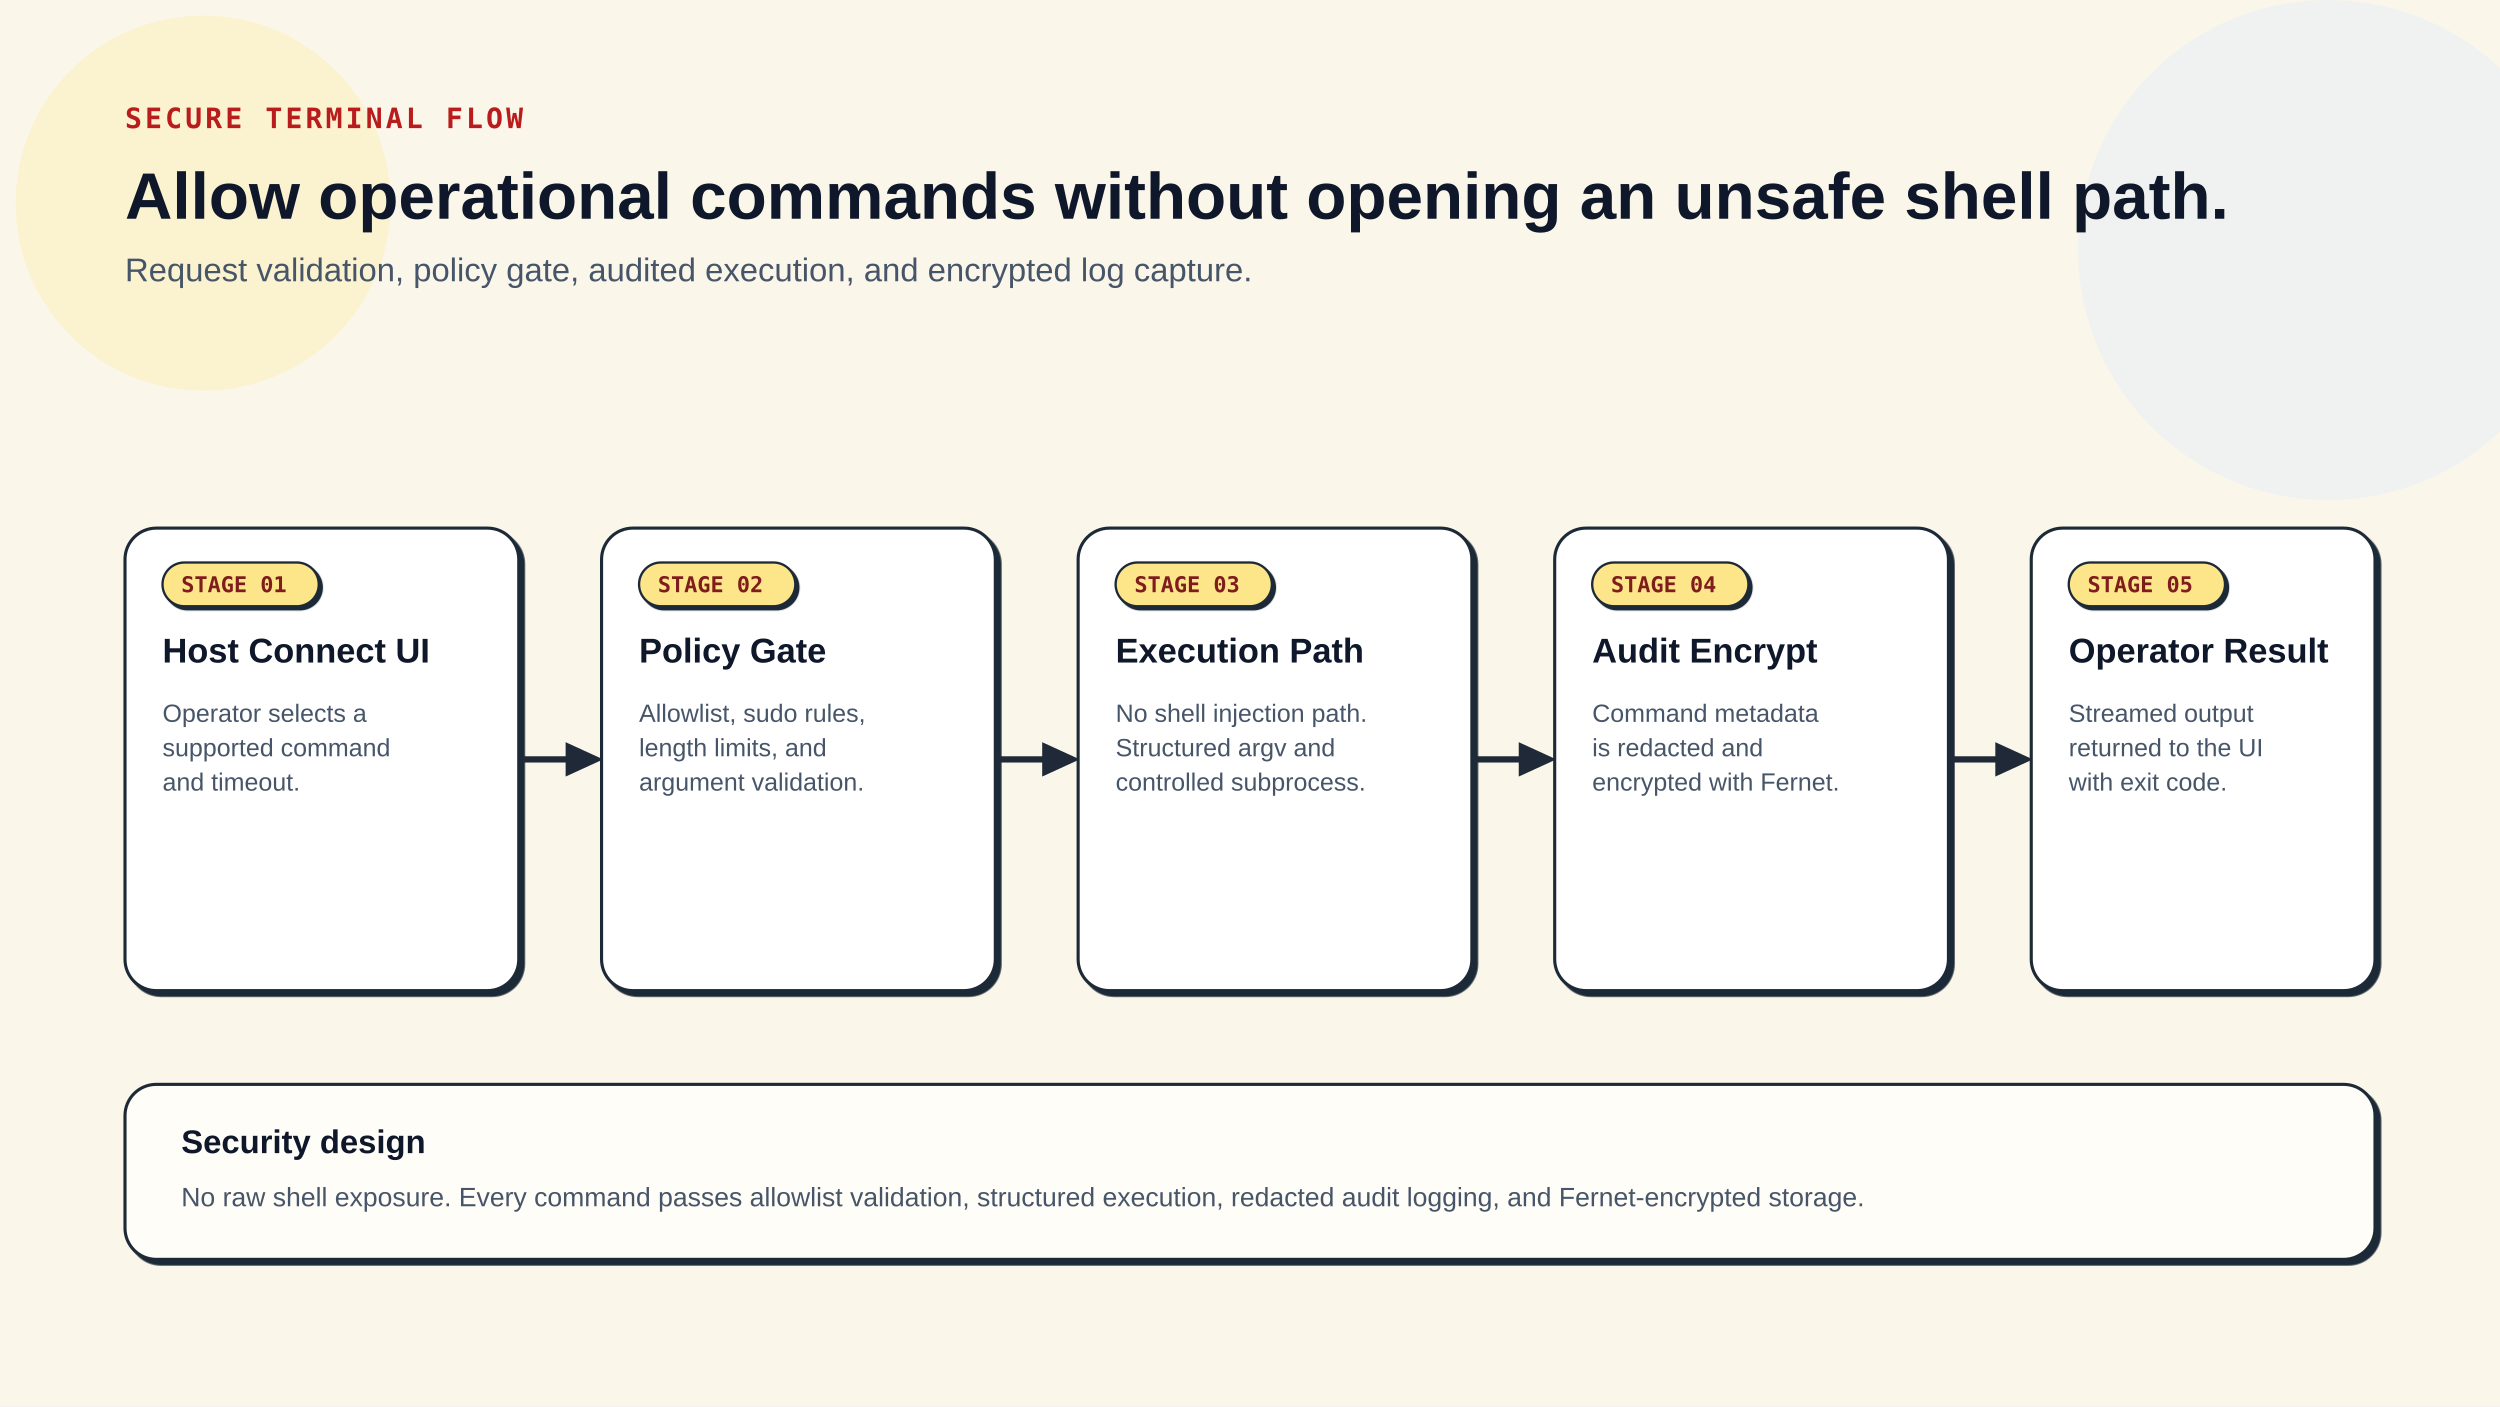
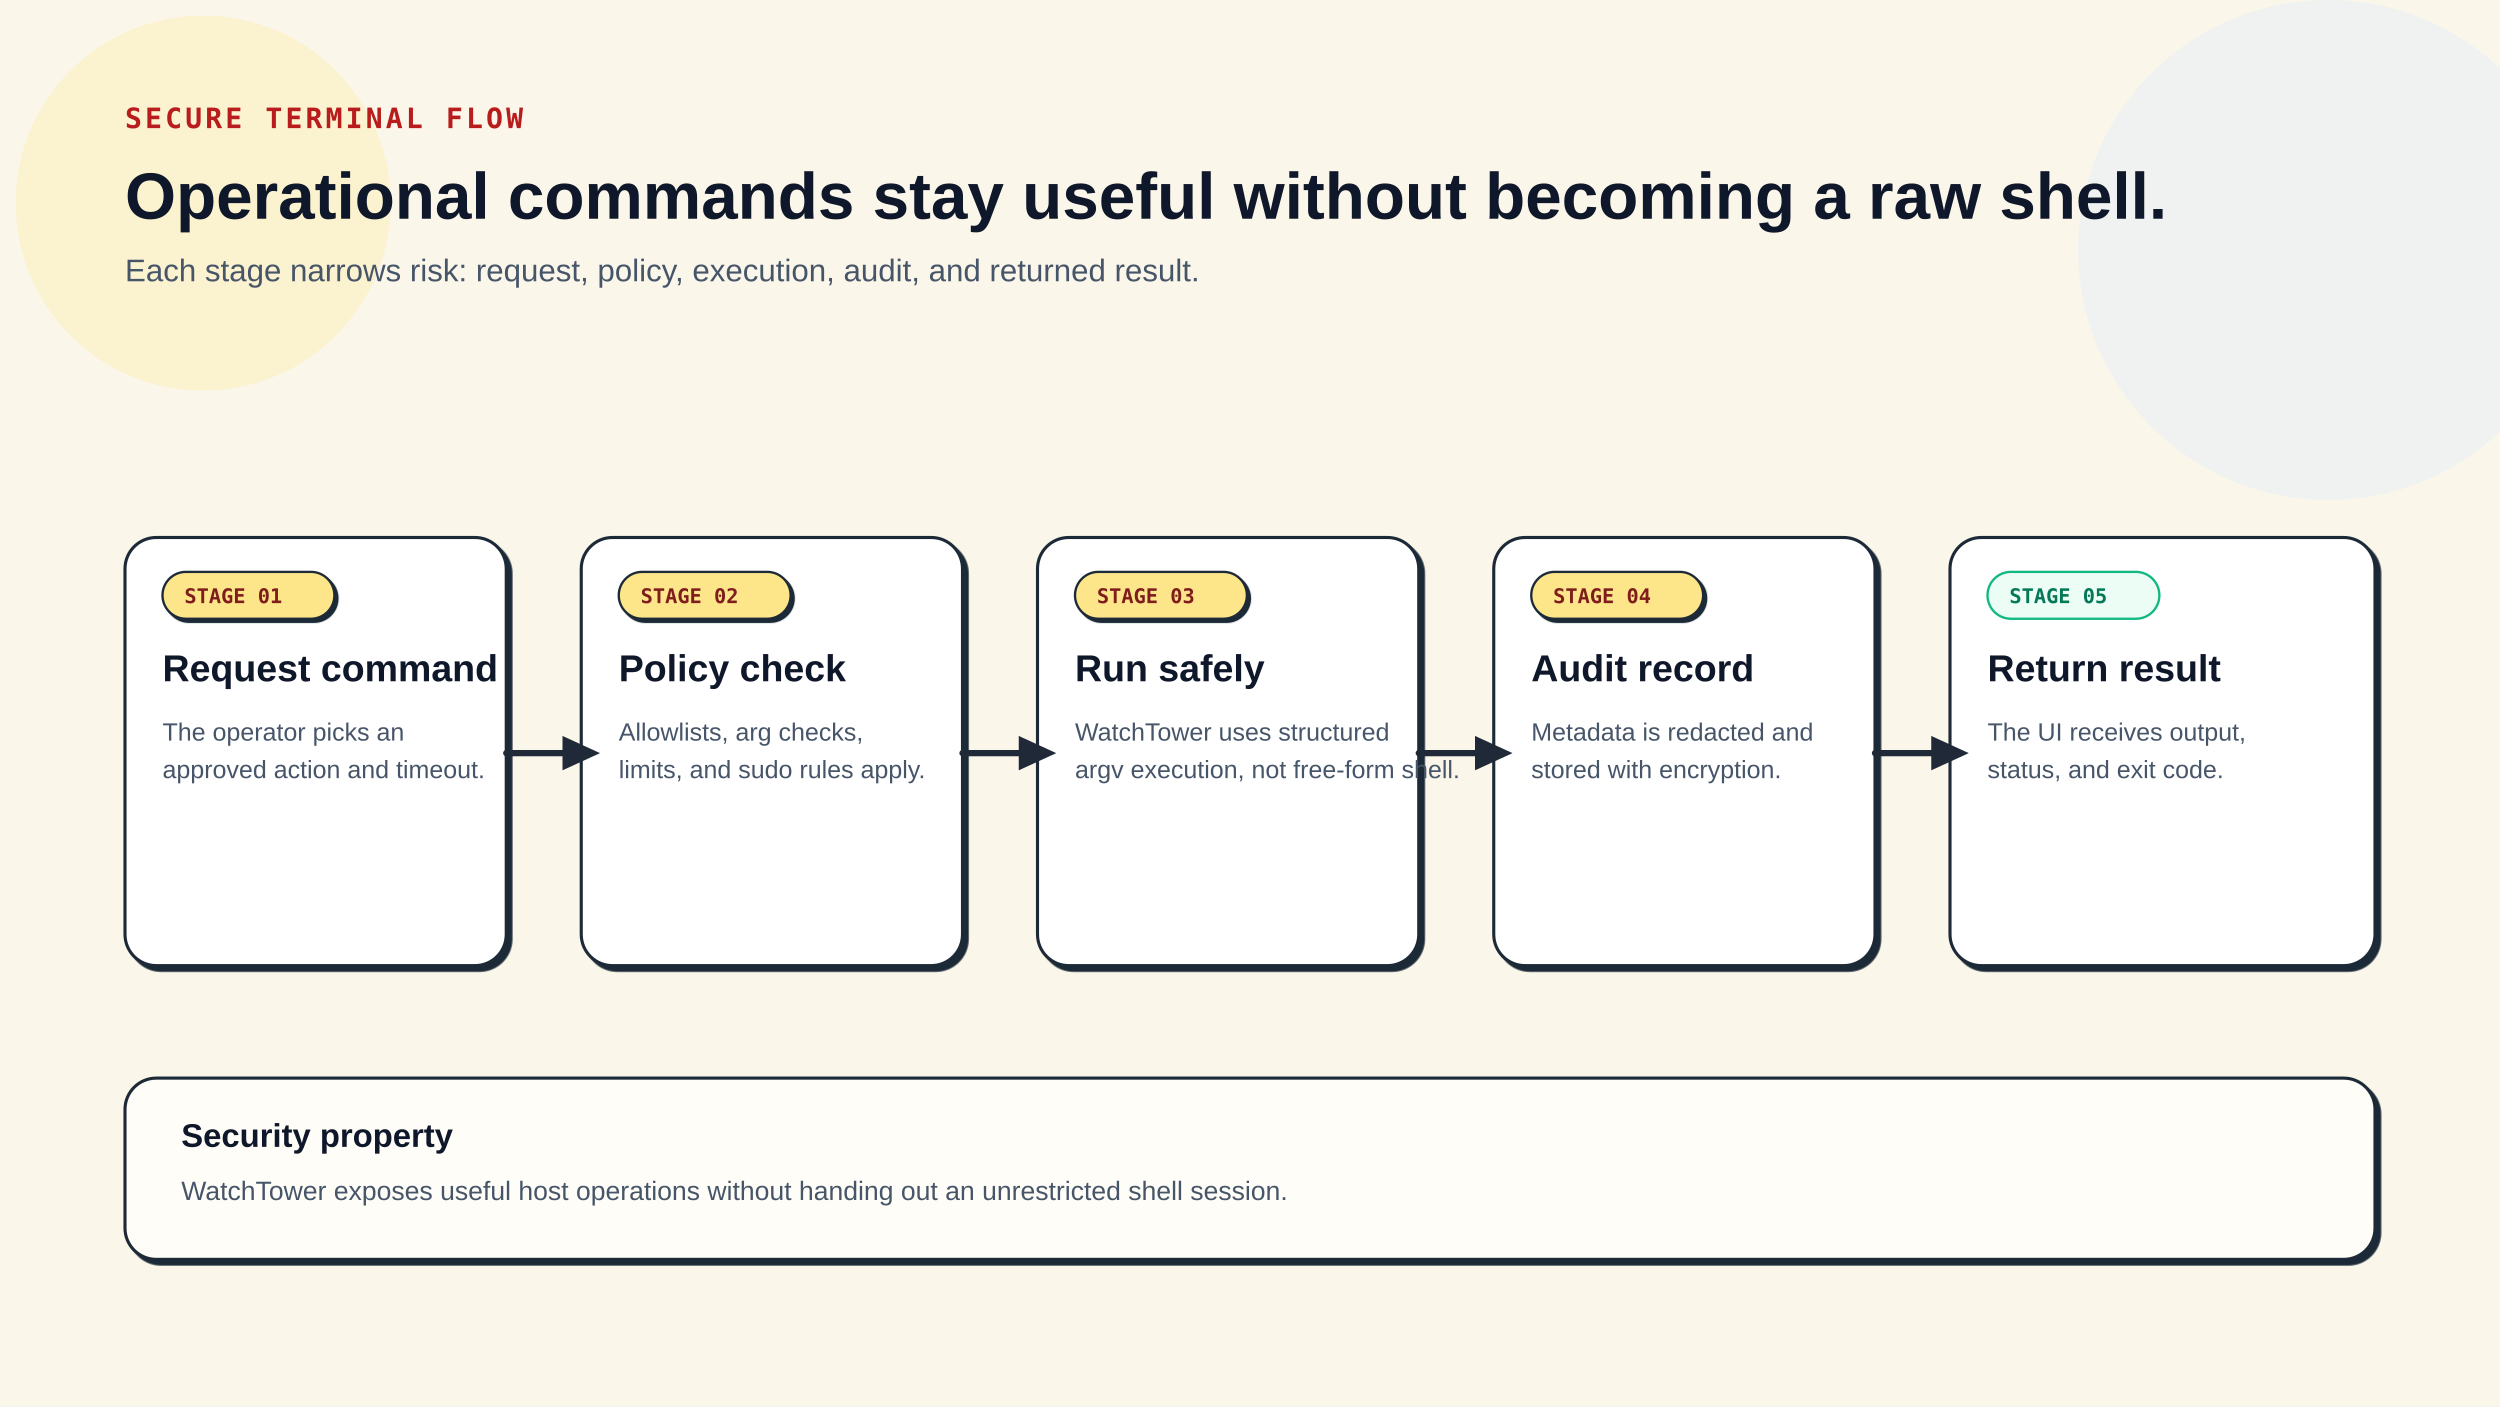
<svg xmlns="http://www.w3.org/2000/svg" viewBox="0 0 1600 900" role="img" aria-label="WatchTower secure terminal command flow">
  <defs>
    <filter id="cs" x="-4%" y="-4%" width="112%" height="116%">
      <feDropShadow dx="3" dy="3" stdDeviation="0" flood-color="#1f2937" />
    </filter>
    <filter id="ps" x="-2%" y="-8%" width="108%" height="132%">
      <feDropShadow dx="2" dy="2" stdDeviation="0" flood-color="#1f2937" />
    </filter>
  </defs>
  <rect width="1600" height="900" fill="#fbf6ea" />
  <circle cx="130" cy="130" r="120" fill="#fde68a" opacity="0.28" />
  <circle cx="1490" cy="160" r="160" fill="#dbeafe" opacity="0.35" />
  <text x="80" y="82" font-family="'Space Mono', monospace" font-size="18" font-weight="700" fill="#b91c1c" letter-spacing="2">SECURE TERMINAL FLOW</text>
-   <text x="80" y="140" font-family="'DM Sans', Arial, sans-serif" font-size="42" font-weight="800" fill="#0f172a">Allow operational commands without opening an unsafe shell path.</text>
-   <text x="80" y="180" font-family="'DM Sans', Arial, sans-serif" font-size="21" font-weight="500" fill="#475569">Request validation, policy gate, audited execution, and encrypted log capture.</text>
-   <rect x="80" y="338" width="252" height="296" rx="20" fill="#ffffff" stroke="#1f2937" stroke-width="2" filter="url(#cs)" />
-   <rect x="104" y="360" width="100" height="28" rx="14" fill="#fde68a" stroke="#1f2937" stroke-width="1.5" filter="url(#ps)" />
-   <text x="116" y="379" font-family="'Space Mono', monospace" font-size="14" font-weight="700" fill="#7f1d1d">STAGE 01</text>
-   <text x="104" y="424" font-family="'DM Sans', Arial, sans-serif" font-size="22" font-weight="800" fill="#0f172a">Host Connect UI</text>
-   <text x="104" y="462" font-family="'DM Sans', Arial, sans-serif" font-size="16" font-weight="500" fill="#475569">Operator selects a</text>
-   <text x="104" y="484" font-family="'DM Sans', Arial, sans-serif" font-size="16" font-weight="500" fill="#475569">supported command</text>
-   <text x="104" y="506" font-family="'DM Sans', Arial, sans-serif" font-size="16" font-weight="500" fill="#475569">and timeout.</text>
-   <line x1="334" y1="486" x2="374" y2="486" stroke="#1f2937" stroke-width="4" stroke-linecap="round" />
-   <polygon points="362,475 386,486 362,497" fill="#1f2937" />
-   <rect x="385" y="338" width="252" height="296" rx="20" fill="#ffffff" stroke="#1f2937" stroke-width="2" filter="url(#cs)" />
-   <rect x="409" y="360" width="100" height="28" rx="14" fill="#fde68a" stroke="#1f2937" stroke-width="1.5" filter="url(#ps)" />
-   <text x="421" y="379" font-family="'Space Mono', monospace" font-size="14" font-weight="700" fill="#7f1d1d">STAGE 02</text>
-   <text x="409" y="424" font-family="'DM Sans', Arial, sans-serif" font-size="22" font-weight="800" fill="#0f172a">Policy Gate</text>
-   <text x="409" y="462" font-family="'DM Sans', Arial, sans-serif" font-size="16" font-weight="500" fill="#475569">Allowlist, sudo rules,</text>
-   <text x="409" y="484" font-family="'DM Sans', Arial, sans-serif" font-size="16" font-weight="500" fill="#475569">length limits, and</text>
-   <text x="409" y="506" font-family="'DM Sans', Arial, sans-serif" font-size="16" font-weight="500" fill="#475569">argument validation.</text>
-   <line x1="639" y1="486" x2="679" y2="486" stroke="#1f2937" stroke-width="4" stroke-linecap="round" />
-   <polygon points="667,475 691,486 667,497" fill="#1f2937" />
-   <rect x="690" y="338" width="252" height="296" rx="20" fill="#ffffff" stroke="#1f2937" stroke-width="2" filter="url(#cs)" />
-   <rect x="714" y="360" width="100" height="28" rx="14" fill="#fde68a" stroke="#1f2937" stroke-width="1.5" filter="url(#ps)" />
-   <text x="726" y="379" font-family="'Space Mono', monospace" font-size="14" font-weight="700" fill="#7f1d1d">STAGE 03</text>
-   <text x="714" y="424" font-family="'DM Sans', Arial, sans-serif" font-size="22" font-weight="800" fill="#0f172a">Execution Path</text>
-   <text x="714" y="462" font-family="'DM Sans', Arial, sans-serif" font-size="16" font-weight="500" fill="#475569">No shell injection path.</text>
-   <text x="714" y="484" font-family="'DM Sans', Arial, sans-serif" font-size="16" font-weight="500" fill="#475569">Structured argv and</text>
-   <text x="714" y="506" font-family="'DM Sans', Arial, sans-serif" font-size="16" font-weight="500" fill="#475569">controlled subprocess.</text>
-   <line x1="944" y1="486" x2="984" y2="486" stroke="#1f2937" stroke-width="4" stroke-linecap="round" />
-   <polygon points="972,475 996,486 972,497" fill="#1f2937" />
-   <rect x="995" y="338" width="252" height="296" rx="20" fill="#ffffff" stroke="#1f2937" stroke-width="2" filter="url(#cs)" />
-   <rect x="1019" y="360" width="100" height="28" rx="14" fill="#fde68a" stroke="#1f2937" stroke-width="1.5" filter="url(#ps)" />
-   <text x="1031" y="379" font-family="'Space Mono', monospace" font-size="14" font-weight="700" fill="#7f1d1d">STAGE 04</text>
-   <text x="1019" y="424" font-family="'DM Sans', Arial, sans-serif" font-size="22" font-weight="800" fill="#0f172a">Audit Encrypt</text>
-   <text x="1019" y="462" font-family="'DM Sans', Arial, sans-serif" font-size="16" font-weight="500" fill="#475569">Command metadata</text>
-   <text x="1019" y="484" font-family="'DM Sans', Arial, sans-serif" font-size="16" font-weight="500" fill="#475569">is redacted and</text>
-   <text x="1019" y="506" font-family="'DM Sans', Arial, sans-serif" font-size="16" font-weight="500" fill="#475569">encrypted with Fernet.</text>
-   <line x1="1249" y1="486" x2="1289" y2="486" stroke="#1f2937" stroke-width="4" stroke-linecap="round" />
-   <polygon points="1277,475 1301,486 1277,497" fill="#1f2937" />
-   <rect x="1300" y="338" width="220" height="296" rx="20" fill="#ffffff" stroke="#1f2937" stroke-width="2" filter="url(#cs)" />
-   <rect x="1324" y="360" width="100" height="28" rx="14" fill="#fde68a" stroke="#1f2937" stroke-width="1.5" filter="url(#ps)" />
-   <text x="1336" y="379" font-family="'Space Mono', monospace" font-size="14" font-weight="700" fill="#7f1d1d">STAGE 05</text>
-   <text x="1324" y="424" font-family="'DM Sans', Arial, sans-serif" font-size="22" font-weight="800" fill="#0f172a">Operator Result</text>
-   <text x="1324" y="462" font-family="'DM Sans', Arial, sans-serif" font-size="16" font-weight="500" fill="#475569">Streamed output</text>
-   <text x="1324" y="484" font-family="'DM Sans', Arial, sans-serif" font-size="16" font-weight="500" fill="#475569">returned to the UI</text>
-   <text x="1324" y="506" font-family="'DM Sans', Arial, sans-serif" font-size="16" font-weight="500" fill="#475569">with exit code.</text>
-   <rect x="80" y="694" width="1440" height="112" rx="20" fill="#fffdf7" stroke="#1f2937" stroke-width="2" filter="url(#cs)" />
-   <text x="116" y="738" font-family="'DM Sans', Arial, sans-serif" font-size="21" font-weight="800" fill="#0f172a">Security design</text>
-   <text x="116" y="772" font-family="'DM Sans', Arial, sans-serif" font-size="17" font-weight="500" fill="#475569">No raw shell exposure. Every command passes allowlist validation, structured execution, redacted audit logging, and Fernet-encrypted storage.</text>
+   <text x="80" y="140" font-family="'DM Sans', Arial, sans-serif" font-size="42" font-weight="800" fill="#0f172a">Operational commands stay useful without becoming a raw shell.</text>
+   <text x="80" y="180" font-family="'DM Sans', Arial, sans-serif" font-size="20" font-weight="500" fill="#475569">Each stage narrows risk: request, policy, execution, audit, and returned result.</text>
+   <rect x="80" y="344" width="244" height="274" rx="20" fill="#ffffff" stroke="#1f2937" stroke-width="2" filter="url(#cs)" />
+   <rect x="104" y="366" width="110" height="30" rx="15" fill="#fde68a" stroke="#1f2937" stroke-width="1.5" filter="url(#ps)" />
+   <text x="118" y="386" font-family="'Space Mono', monospace" font-size="13" font-weight="700" fill="#7f1d1d">STAGE 01</text>
+   <text x="104" y="436" font-family="'DM Sans', Arial, sans-serif" font-size="24" font-weight="800" fill="#0f172a">Request command</text>
+   <text x="104" y="474" font-family="'DM Sans', Arial, sans-serif" font-size="16" font-weight="500" fill="#475569">The operator picks an</text>
+   <text x="104" y="498" font-family="'DM Sans', Arial, sans-serif" font-size="16" font-weight="500" fill="#475569">approved action and timeout.</text>
+   <rect x="372" y="344" width="244" height="274" rx="20" fill="#ffffff" stroke="#1f2937" stroke-width="2" filter="url(#cs)" />
+   <rect x="396" y="366" width="110" height="30" rx="15" fill="#fde68a" stroke="#1f2937" stroke-width="1.5" filter="url(#ps)" />
+   <text x="410" y="386" font-family="'Space Mono', monospace" font-size="13" font-weight="700" fill="#7f1d1d">STAGE 02</text>
+   <text x="396" y="436" font-family="'DM Sans', Arial, sans-serif" font-size="24" font-weight="800" fill="#0f172a">Policy check</text>
+   <text x="396" y="474" font-family="'DM Sans', Arial, sans-serif" font-size="16" font-weight="500" fill="#475569">Allowlists, arg checks,</text>
+   <text x="396" y="498" font-family="'DM Sans', Arial, sans-serif" font-size="16" font-weight="500" fill="#475569">limits, and sudo rules apply.</text>
+   <rect x="664" y="344" width="244" height="274" rx="20" fill="#ffffff" stroke="#1f2937" stroke-width="2" filter="url(#cs)" />
+   <rect x="688" y="366" width="110" height="30" rx="15" fill="#fde68a" stroke="#1f2937" stroke-width="1.5" filter="url(#ps)" />
+   <text x="702" y="386" font-family="'Space Mono', monospace" font-size="13" font-weight="700" fill="#7f1d1d">STAGE 03</text>
+   <text x="688" y="436" font-family="'DM Sans', Arial, sans-serif" font-size="24" font-weight="800" fill="#0f172a">Run safely</text>
+   <text x="688" y="474" font-family="'DM Sans', Arial, sans-serif" font-size="16" font-weight="500" fill="#475569">WatchTower uses structured</text>
+   <text x="688" y="498" font-family="'DM Sans', Arial, sans-serif" font-size="16" font-weight="500" fill="#475569">argv execution, not free-form shell.</text>
+   <rect x="956" y="344" width="244" height="274" rx="20" fill="#ffffff" stroke="#1f2937" stroke-width="2" filter="url(#cs)" />
+   <rect x="980" y="366" width="110" height="30" rx="15" fill="#fde68a" stroke="#1f2937" stroke-width="1.5" filter="url(#ps)" />
+   <text x="994" y="386" font-family="'Space Mono', monospace" font-size="13" font-weight="700" fill="#7f1d1d">STAGE 04</text>
+   <text x="980" y="436" font-family="'DM Sans', Arial, sans-serif" font-size="24" font-weight="800" fill="#0f172a">Audit record</text>
+   <text x="980" y="474" font-family="'DM Sans', Arial, sans-serif" font-size="16" font-weight="500" fill="#475569">Metadata is redacted and</text>
+   <text x="980" y="498" font-family="'DM Sans', Arial, sans-serif" font-size="16" font-weight="500" fill="#475569">stored with encryption.</text>
+   <rect x="1248" y="344" width="272" height="274" rx="20" fill="#ffffff" stroke="#1f2937" stroke-width="2" filter="url(#cs)" />
+   <rect x="1272" y="366" width="110" height="30" rx="15" fill="#ecfdf5" stroke="#10b981" stroke-width="1.5" />
+   <text x="1286" y="386" font-family="'Space Mono', monospace" font-size="13" font-weight="700" fill="#047857">STAGE 05</text>
+   <text x="1272" y="436" font-family="'DM Sans', Arial, sans-serif" font-size="24" font-weight="800" fill="#0f172a">Return result</text>
+   <text x="1272" y="474" font-family="'DM Sans', Arial, sans-serif" font-size="16" font-weight="500" fill="#475569">The UI receives output,</text>
+   <text x="1272" y="498" font-family="'DM Sans', Arial, sans-serif" font-size="16" font-weight="500" fill="#475569">status, and exit code.</text>
+   <line x1="324" y1="482" x2="372" y2="482" stroke="#1f2937" stroke-width="4" stroke-linecap="round" />
+   <polygon points="360,471 384,482 360,493" fill="#1f2937" />
+   <line x1="616" y1="482" x2="664" y2="482" stroke="#1f2937" stroke-width="4" stroke-linecap="round" />
+   <polygon points="652,471 676,482 652,493" fill="#1f2937" />
+   <line x1="908" y1="482" x2="956" y2="482" stroke="#1f2937" stroke-width="4" stroke-linecap="round" />
+   <polygon points="944,471 968,482 944,493" fill="#1f2937" />
+   <line x1="1200" y1="482" x2="1248" y2="482" stroke="#1f2937" stroke-width="4" stroke-linecap="round" />
+   <polygon points="1236,471 1260,482 1236,493" fill="#1f2937" />
+   <rect x="80" y="690" width="1440" height="116" rx="20" fill="#fffdf7" stroke="#1f2937" stroke-width="2" filter="url(#cs)" />
+   <text x="116" y="734" font-family="'DM Sans', Arial, sans-serif" font-size="21" font-weight="800" fill="#0f172a">Security property</text>
+   <text x="116" y="768" font-family="'DM Sans', Arial, sans-serif" font-size="17" font-weight="500" fill="#475569">WatchTower exposes useful host operations without handing out an unrestricted shell session.</text>
</svg>
